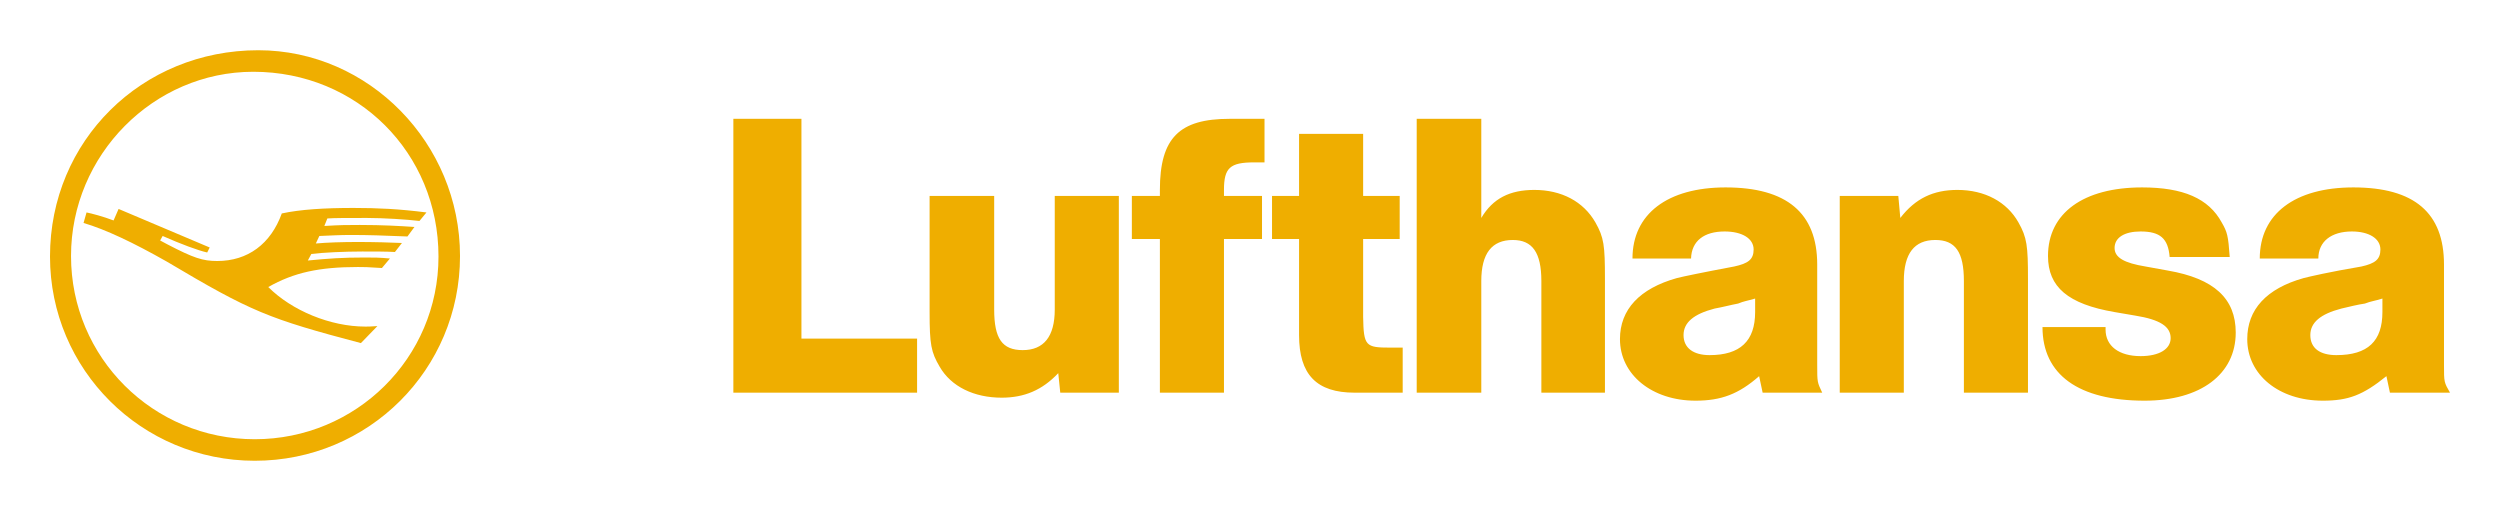
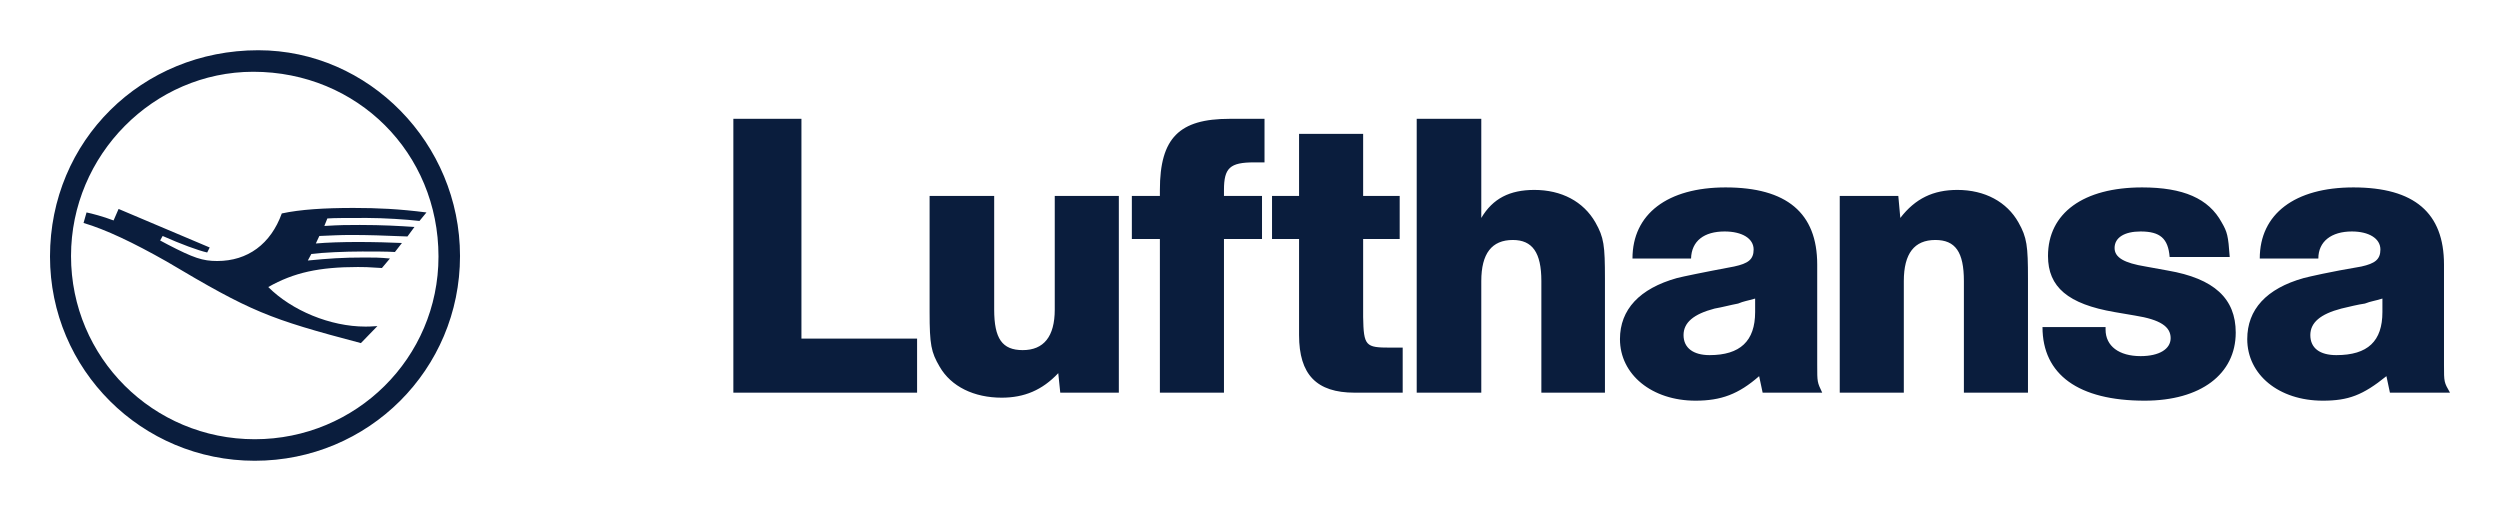
<svg xmlns="http://www.w3.org/2000/svg" version="1.0" width="885.827" height="181.063" id="svg2367">
  <defs id="defs2369" />
  <g transform="translate(-263.3037,348.4695)" id="g6737">
-     <path d="M 426.3,-257.761 C 426.3,-217.494 393.838,-185.209 353.572,-185.209 C 313.482,-185.209 281.02,-217.494 281.02,-257.583 C 281.02,-298.56 313.482,-330.667 354.813,-330.667 C 394.016,-330.667 426.3,-297.673 426.3,-257.761 z M 288.47,-257.761 C 288.47,-221.751 317.562,-192.837 353.572,-192.837 C 389.404,-192.837 418.673,-221.574 418.673,-257.583 C 418.673,-294.302 389.936,-323.039 353.039,-323.039 C 317.739,-323.039 288.47,-293.593 288.47,-257.761 z M 337.607,-260.776 L 336.72,-259.002 C 333.527,-259.712 327.318,-262.018 320.932,-264.856 L 320.045,-263.26 L 322.706,-261.84 C 331.93,-257.051 335.123,-255.987 340.267,-255.987 C 351.088,-255.987 359.248,-262.018 363.15,-272.838 C 369.714,-274.258 378.228,-274.79 388.517,-274.79 C 397.209,-274.79 404.659,-274.435 414.415,-273.193 L 411.932,-270.178 C 407.497,-270.71 399.16,-271.242 393.306,-271.242 C 386.033,-271.242 381.776,-271.242 379.293,-271.065 L 378.228,-268.404 C 384.082,-268.759 386.211,-268.759 390.823,-268.759 C 398.805,-268.759 405.014,-268.404 410.158,-268.049 L 407.675,-264.679 C 398.45,-265.033 394.371,-265.211 387.452,-265.211 C 383.727,-265.211 380.889,-265.033 376.454,-264.856 L 375.213,-262.195 C 379.115,-262.55 384.614,-262.727 390.113,-262.727 C 395.612,-262.727 401.998,-262.55 405.723,-262.373 L 403.24,-259.18 C 400.579,-259.357 395.612,-259.357 391.71,-259.357 C 385.501,-259.357 377.519,-259.002 373.616,-258.47 L 372.375,-256.164 C 379.825,-256.874 384.437,-257.228 392.597,-257.228 C 395.79,-257.228 397.741,-257.228 401.466,-256.874 L 398.628,-253.503 C 393.661,-253.858 392.065,-253.858 390.113,-253.858 C 376.454,-253.858 367.408,-251.907 358.361,-246.763 C 366.698,-238.425 380.357,-232.749 392.774,-232.749 C 393.838,-232.749 394.371,-232.749 397.031,-232.926 L 391.178,-226.895 C 358.361,-235.587 352.507,-237.893 322.351,-255.809 C 310.466,-262.55 300.71,-267.162 292.905,-269.468 L 293.969,-273.193 C 295.743,-272.838 299.823,-271.774 303.548,-270.355 L 305.322,-274.435 L 337.607,-260.776" style="fill:#efae00;fill-rule:nonzero;stroke:none" id="path5423" />
-     <path d="M 1059.572,-228.314 C 1059.572,-238.78 1066.313,-246.23 1079.617,-249.955 C 1081.745,-250.488 1088.486,-252.084 1100.016,-254.035 C 1104.806,-255.1 1106.757,-256.519 1106.757,-260.067 C 1106.757,-263.969 1102.677,-266.453 1096.646,-266.453 C 1089.373,-266.453 1084.761,-262.905 1084.761,-256.874 L 1064.007,-256.874 C 1064.007,-272.661 1076.424,-282.063 1097.178,-282.063 C 1118.819,-282.063 1129.285,-273.016 1129.285,-254.745 L 1129.285,-219.09 C 1129.285,-213.059 1129.285,-213.059 1131.414,-209.334 L 1110.128,-209.334 L 1108.886,-215.188 C 1100.549,-208.447 1095.404,-206.496 1086.358,-206.496 C 1070.747,-206.496 1059.572,-215.72 1059.572,-228.314 M 1101.258,-240.909 C 1098.775,-240.554 1095.937,-239.845 1092.921,-239.135 C 1085.471,-237.184 1081.923,-234.168 1081.923,-229.733 C 1081.923,-225.121 1085.293,-222.638 1091.147,-222.638 C 1102.322,-222.638 1107.467,-227.605 1107.467,-237.893 L 1107.467,-242.683 C 1104.629,-241.796 1103.564,-241.796 1101.258,-240.909 M 987.021,-232.572 L 1009.372,-232.572 L 1009.372,-231.685 C 1009.372,-225.831 1014.161,-222.283 1021.789,-222.283 C 1028.352,-222.283 1032.432,-224.767 1032.432,-228.669 C 1032.432,-232.749 1028.707,-235.232 1019.837,-236.651 L 1012.565,-237.893 C 996.068,-240.731 988.972,-246.763 988.972,-257.761 C 988.972,-273.016 1001.567,-282.063 1022.321,-282.063 C 1036.867,-282.063 1045.913,-278.16 1050.525,-269.645 C 1052.477,-266.275 1052.832,-265.033 1053.364,-257.406 L 1032.077,-257.406 C 1031.545,-263.969 1028.707,-266.453 1021.789,-266.453 C 1016.112,-266.453 1012.565,-264.324 1012.565,-260.599 C 1012.565,-257.228 1015.935,-255.277 1023.563,-254.035 L 1031.368,-252.616 C 1047.865,-249.778 1055.492,-242.683 1055.492,-230.62 C 1055.492,-215.897 1043.075,-206.496 1023.208,-206.496 C 999.793,-206.496 987.021,-215.72 987.021,-232.572 M 837.306,-228.314 C 837.306,-238.78 844.224,-246.23 857.528,-249.955 C 859.657,-250.488 866.398,-251.907 877.75,-254.035 C 882.717,-255.1 884.668,-256.519 884.668,-260.067 C 884.668,-263.969 880.589,-266.453 874.38,-266.453 C 867.107,-266.453 862.672,-263.082 862.495,-256.874 L 841.741,-256.874 C 841.741,-272.661 854.158,-282.063 874.735,-282.063 C 896.376,-282.063 907.197,-273.016 907.197,-254.745 L 907.197,-219.09 C 907.197,-213.059 907.197,-213.059 908.971,-209.334 L 887.861,-209.334 L 886.62,-215.188 C 879.347,-208.802 873.138,-206.496 864.092,-206.496 C 848.659,-206.496 837.306,-215.72 837.306,-228.314 M 879.169,-240.909 C 876.331,-240.377 873.848,-239.667 870.832,-239.135 C 863.382,-237.184 859.834,-234.168 859.834,-229.733 C 859.834,-225.121 863.382,-222.638 869.058,-222.638 C 879.879,-222.638 885.201,-227.605 885.201,-237.893 L 885.201,-242.683 C 882.185,-241.796 881.298,-241.796 879.169,-240.909 M 596.237,-218.558 C 593.222,-223.702 592.689,-226.363 592.689,-237.893 L 592.689,-279.047 L 615.572,-279.047 L 615.572,-238.78 C 615.572,-228.492 618.41,-224.412 625.683,-224.412 C 633.134,-224.412 637.036,-229.201 637.036,-238.78 L 637.036,-279.047 L 659.742,-279.047 L 659.742,-209.334 L 638.987,-209.334 L 638.278,-216.252 C 632.601,-210.221 626.215,-207.56 618.233,-207.56 C 608.477,-207.56 600.317,-211.463 596.237,-218.558 M 959.171,-209.334 L 959.171,-248.891 C 959.171,-259.18 956.155,-263.437 949.06,-263.437 C 941.61,-263.437 937.885,-258.647 937.885,-248.891 L 937.885,-209.334 L 915.179,-209.334 L 915.179,-279.047 L 935.933,-279.047 L 936.643,-271.242 C 941.964,-278.16 948.35,-281.176 956.865,-281.176 C 966.621,-281.176 974.426,-276.918 978.506,-269.645 C 981.522,-264.324 981.877,-261.308 981.877,-249.778 L 981.877,-209.334 L 959.171,-209.334 M 809.456,-209.334 L 809.456,-248.891 C 809.456,-259.002 806.263,-263.437 799.345,-263.437 C 791.895,-263.437 788.17,-258.647 788.17,-248.891 L 788.17,-209.334 L 765.287,-209.334 L 765.287,-306.365 L 788.17,-306.365 L 788.17,-271.242 C 792.25,-278.16 798.281,-281.176 806.973,-281.176 C 816.552,-281.176 824.357,-277.096 828.614,-269.645 C 831.63,-264.324 831.985,-261.486 831.985,-249.778 L 831.985,-209.334 L 809.456,-209.334 M 743.291,-209.334 C 729.81,-209.334 723.601,-215.72 723.601,-229.733 L 723.601,-263.792 L 714.022,-263.792 L 714.022,-279.047 L 723.601,-279.047 L 723.601,-301.043 L 746.307,-301.043 L 746.307,-279.047 L 759.256,-279.047 L 759.256,-263.792 L 746.307,-263.792 L 746.307,-236.119 C 746.484,-225.831 747.193,-225.299 755.885,-225.299 L 760.32,-225.299 L 760.32,-209.334 L 743.291,-209.334 M 674.287,-209.334 L 674.287,-263.792 L 664.354,-263.792 L 664.354,-279.047 L 674.287,-279.047 L 674.287,-281.176 C 674.287,-299.624 681.206,-306.365 698.944,-306.365 L 711.361,-306.365 L 711.361,-290.932 L 707.636,-290.932 C 699.122,-290.932 696.993,-288.981 696.993,-281.176 L 696.993,-279.047 L 710.474,-279.047 L 710.474,-263.792 L 696.993,-263.792 L 696.993,-209.334 L 674.287,-209.334 M 523.154,-209.334 L 523.154,-306.365 L 547.278,-306.365 L 547.278,-228.492 L 588.255,-228.492 L 588.255,-209.334 L 523.154,-209.334" style="fill:#efae00;fill-rule:nonzero;stroke:none" id="path5425" />
+     <path d="M 426.3,-257.761 C 426.3,-217.494 393.838,-185.209 353.572,-185.209 C 313.482,-185.209 281.02,-217.494 281.02,-257.583 C 281.02,-298.56 313.482,-330.667 354.813,-330.667 C 394.016,-330.667 426.3,-297.673 426.3,-257.761 z M 288.47,-257.761 C 288.47,-221.751 317.562,-192.837 353.572,-192.837 C 389.404,-192.837 418.673,-221.574 418.673,-257.583 C 418.673,-294.302 389.936,-323.039 353.039,-323.039 C 317.739,-323.039 288.47,-293.593 288.47,-257.761 z M 337.607,-260.776 L 336.72,-259.002 C 333.527,-259.712 327.318,-262.018 320.932,-264.856 L 320.045,-263.26 L 322.706,-261.84 C 331.93,-257.051 335.123,-255.987 340.267,-255.987 C 351.088,-255.987 359.248,-262.018 363.15,-272.838 C 369.714,-274.258 378.228,-274.79 388.517,-274.79 C 397.209,-274.79 404.659,-274.435 414.415,-273.193 L 411.932,-270.178 C 407.497,-270.71 399.16,-271.242 393.306,-271.242 C 386.033,-271.242 381.776,-271.242 379.293,-271.065 L 378.228,-268.404 C 384.082,-268.759 386.211,-268.759 390.823,-268.759 C 398.805,-268.759 405.014,-268.404 410.158,-268.049 L 407.675,-264.679 C 398.45,-265.033 394.371,-265.211 387.452,-265.211 C 383.727,-265.211 380.889,-265.033 376.454,-264.856 L 375.213,-262.195 C 379.115,-262.55 384.614,-262.727 390.113,-262.727 C 395.612,-262.727 401.998,-262.55 405.723,-262.373 L 403.24,-259.18 C 400.579,-259.357 395.612,-259.357 391.71,-259.357 C 385.501,-259.357 377.519,-259.002 373.616,-258.47 L 372.375,-256.164 C 379.825,-256.874 384.437,-257.228 392.597,-257.228 C 395.79,-257.228 397.741,-257.228 401.466,-256.874 L 398.628,-253.503 C 393.661,-253.858 392.065,-253.858 390.113,-253.858 C 376.454,-253.858 367.408,-251.907 358.361,-246.763 C 366.698,-238.425 380.357,-232.749 392.774,-232.749 C 393.838,-232.749 394.371,-232.749 397.031,-232.926 L 391.178,-226.895 C 358.361,-235.587 352.507,-237.893 322.351,-255.809 C 310.466,-262.55 300.71,-267.162 292.905,-269.468 L 293.969,-273.193 C 295.743,-272.838 299.823,-271.774 303.548,-270.355 L 305.322,-274.435 L 337.607,-260.776" style="fill:#0a1d3d;fill-rule:nonzero;stroke:none" id="path5423" />
+     <path d="M 1059.572,-228.314 C 1059.572,-238.78 1066.313,-246.23 1079.617,-249.955 C 1081.745,-250.488 1088.486,-252.084 1100.016,-254.035 C 1104.806,-255.1 1106.757,-256.519 1106.757,-260.067 C 1106.757,-263.969 1102.677,-266.453 1096.646,-266.453 C 1089.373,-266.453 1084.761,-262.905 1084.761,-256.874 L 1064.007,-256.874 C 1064.007,-272.661 1076.424,-282.063 1097.178,-282.063 C 1118.819,-282.063 1129.285,-273.016 1129.285,-254.745 L 1129.285,-219.09 C 1129.285,-213.059 1129.285,-213.059 1131.414,-209.334 L 1110.128,-209.334 L 1108.886,-215.188 C 1100.549,-208.447 1095.404,-206.496 1086.358,-206.496 C 1070.747,-206.496 1059.572,-215.72 1059.572,-228.314 M 1101.258,-240.909 C 1098.775,-240.554 1095.937,-239.845 1092.921,-239.135 C 1085.471,-237.184 1081.923,-234.168 1081.923,-229.733 C 1081.923,-225.121 1085.293,-222.638 1091.147,-222.638 C 1102.322,-222.638 1107.467,-227.605 1107.467,-237.893 L 1107.467,-242.683 C 1104.629,-241.796 1103.564,-241.796 1101.258,-240.909 M 987.021,-232.572 L 1009.372,-232.572 L 1009.372,-231.685 C 1009.372,-225.831 1014.161,-222.283 1021.789,-222.283 C 1028.352,-222.283 1032.432,-224.767 1032.432,-228.669 C 1032.432,-232.749 1028.707,-235.232 1019.837,-236.651 L 1012.565,-237.893 C 996.068,-240.731 988.972,-246.763 988.972,-257.761 C 988.972,-273.016 1001.567,-282.063 1022.321,-282.063 C 1036.867,-282.063 1045.913,-278.16 1050.525,-269.645 C 1052.477,-266.275 1052.832,-265.033 1053.364,-257.406 L 1032.077,-257.406 C 1031.545,-263.969 1028.707,-266.453 1021.789,-266.453 C 1016.112,-266.453 1012.565,-264.324 1012.565,-260.599 C 1012.565,-257.228 1015.935,-255.277 1023.563,-254.035 L 1031.368,-252.616 C 1047.865,-249.778 1055.492,-242.683 1055.492,-230.62 C 1055.492,-215.897 1043.075,-206.496 1023.208,-206.496 C 999.793,-206.496 987.021,-215.72 987.021,-232.572 M 837.306,-228.314 C 837.306,-238.78 844.224,-246.23 857.528,-249.955 C 859.657,-250.488 866.398,-251.907 877.75,-254.035 C 882.717,-255.1 884.668,-256.519 884.668,-260.067 C 884.668,-263.969 880.589,-266.453 874.38,-266.453 C 867.107,-266.453 862.672,-263.082 862.495,-256.874 L 841.741,-256.874 C 841.741,-272.661 854.158,-282.063 874.735,-282.063 C 896.376,-282.063 907.197,-273.016 907.197,-254.745 L 907.197,-219.09 C 907.197,-213.059 907.197,-213.059 908.971,-209.334 L 887.861,-209.334 L 886.62,-215.188 C 879.347,-208.802 873.138,-206.496 864.092,-206.496 C 848.659,-206.496 837.306,-215.72 837.306,-228.314 M 879.169,-240.909 C 876.331,-240.377 873.848,-239.667 870.832,-239.135 C 863.382,-237.184 859.834,-234.168 859.834,-229.733 C 859.834,-225.121 863.382,-222.638 869.058,-222.638 C 879.879,-222.638 885.201,-227.605 885.201,-237.893 L 885.201,-242.683 C 882.185,-241.796 881.298,-241.796 879.169,-240.909 M 596.237,-218.558 C 593.222,-223.702 592.689,-226.363 592.689,-237.893 L 592.689,-279.047 L 615.572,-279.047 L 615.572,-238.78 C 615.572,-228.492 618.41,-224.412 625.683,-224.412 C 633.134,-224.412 637.036,-229.201 637.036,-238.78 L 637.036,-279.047 L 659.742,-279.047 L 659.742,-209.334 L 638.987,-209.334 L 638.278,-216.252 C 632.601,-210.221 626.215,-207.56 618.233,-207.56 C 608.477,-207.56 600.317,-211.463 596.237,-218.558 M 959.171,-209.334 L 959.171,-248.891 C 959.171,-259.18 956.155,-263.437 949.06,-263.437 C 941.61,-263.437 937.885,-258.647 937.885,-248.891 L 937.885,-209.334 L 915.179,-209.334 L 915.179,-279.047 L 935.933,-279.047 L 936.643,-271.242 C 941.964,-278.16 948.35,-281.176 956.865,-281.176 C 966.621,-281.176 974.426,-276.918 978.506,-269.645 C 981.522,-264.324 981.877,-261.308 981.877,-249.778 L 981.877,-209.334 L 959.171,-209.334 M 809.456,-209.334 L 809.456,-248.891 C 809.456,-259.002 806.263,-263.437 799.345,-263.437 C 791.895,-263.437 788.17,-258.647 788.17,-248.891 L 788.17,-209.334 L 765.287,-209.334 L 765.287,-306.365 L 788.17,-306.365 L 788.17,-271.242 C 792.25,-278.16 798.281,-281.176 806.973,-281.176 C 816.552,-281.176 824.357,-277.096 828.614,-269.645 C 831.63,-264.324 831.985,-261.486 831.985,-249.778 L 831.985,-209.334 L 809.456,-209.334 M 743.291,-209.334 C 729.81,-209.334 723.601,-215.72 723.601,-229.733 L 723.601,-263.792 L 714.022,-263.792 L 714.022,-279.047 L 723.601,-279.047 L 723.601,-301.043 L 746.307,-301.043 L 746.307,-279.047 L 759.256,-279.047 L 759.256,-263.792 L 746.307,-263.792 L 746.307,-236.119 C 746.484,-225.831 747.193,-225.299 755.885,-225.299 L 760.32,-225.299 L 760.32,-209.334 L 743.291,-209.334 M 674.287,-209.334 L 674.287,-263.792 L 664.354,-263.792 L 664.354,-279.047 L 674.287,-279.047 L 674.287,-281.176 C 674.287,-299.624 681.206,-306.365 698.944,-306.365 L 711.361,-306.365 L 711.361,-290.932 L 707.636,-290.932 C 699.122,-290.932 696.993,-288.981 696.993,-281.176 L 696.993,-279.047 L 710.474,-279.047 L 710.474,-263.792 L 696.993,-263.792 L 696.993,-209.334 L 674.287,-209.334 M 523.154,-209.334 L 523.154,-306.365 L 547.278,-306.365 L 547.278,-228.492 L 588.255,-228.492 L 588.255,-209.334 L 523.154,-209.334" style="fill:#0a1d3d;fill-rule:nonzero;stroke:none" id="path5425" />
  </g>
</svg>
